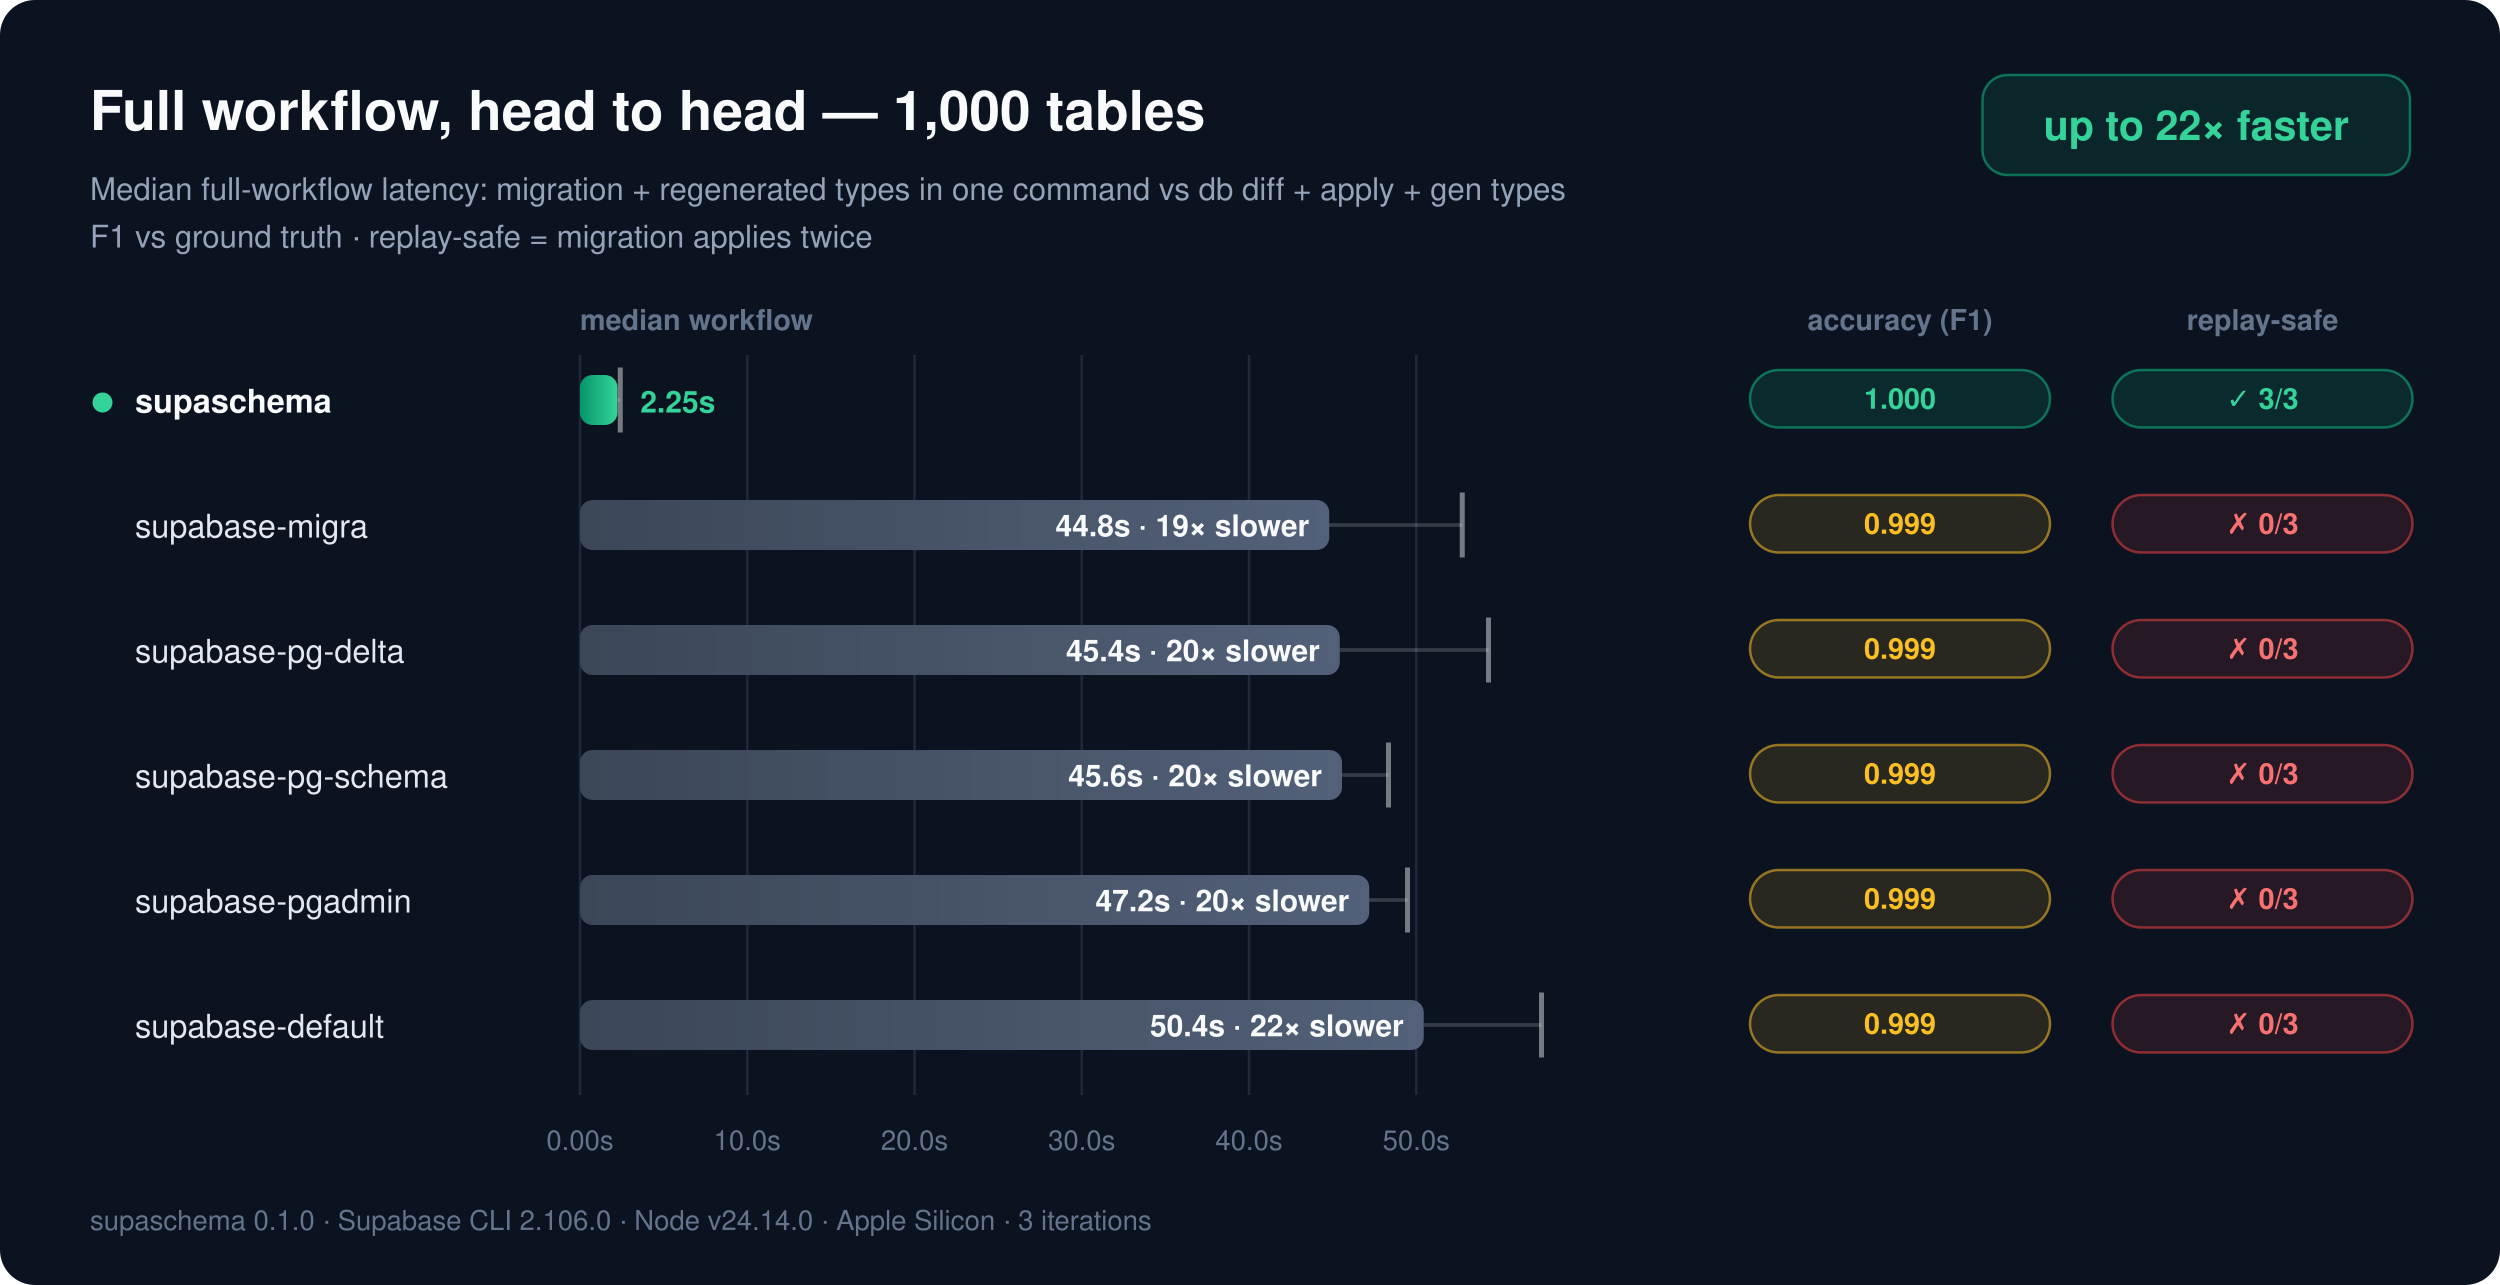
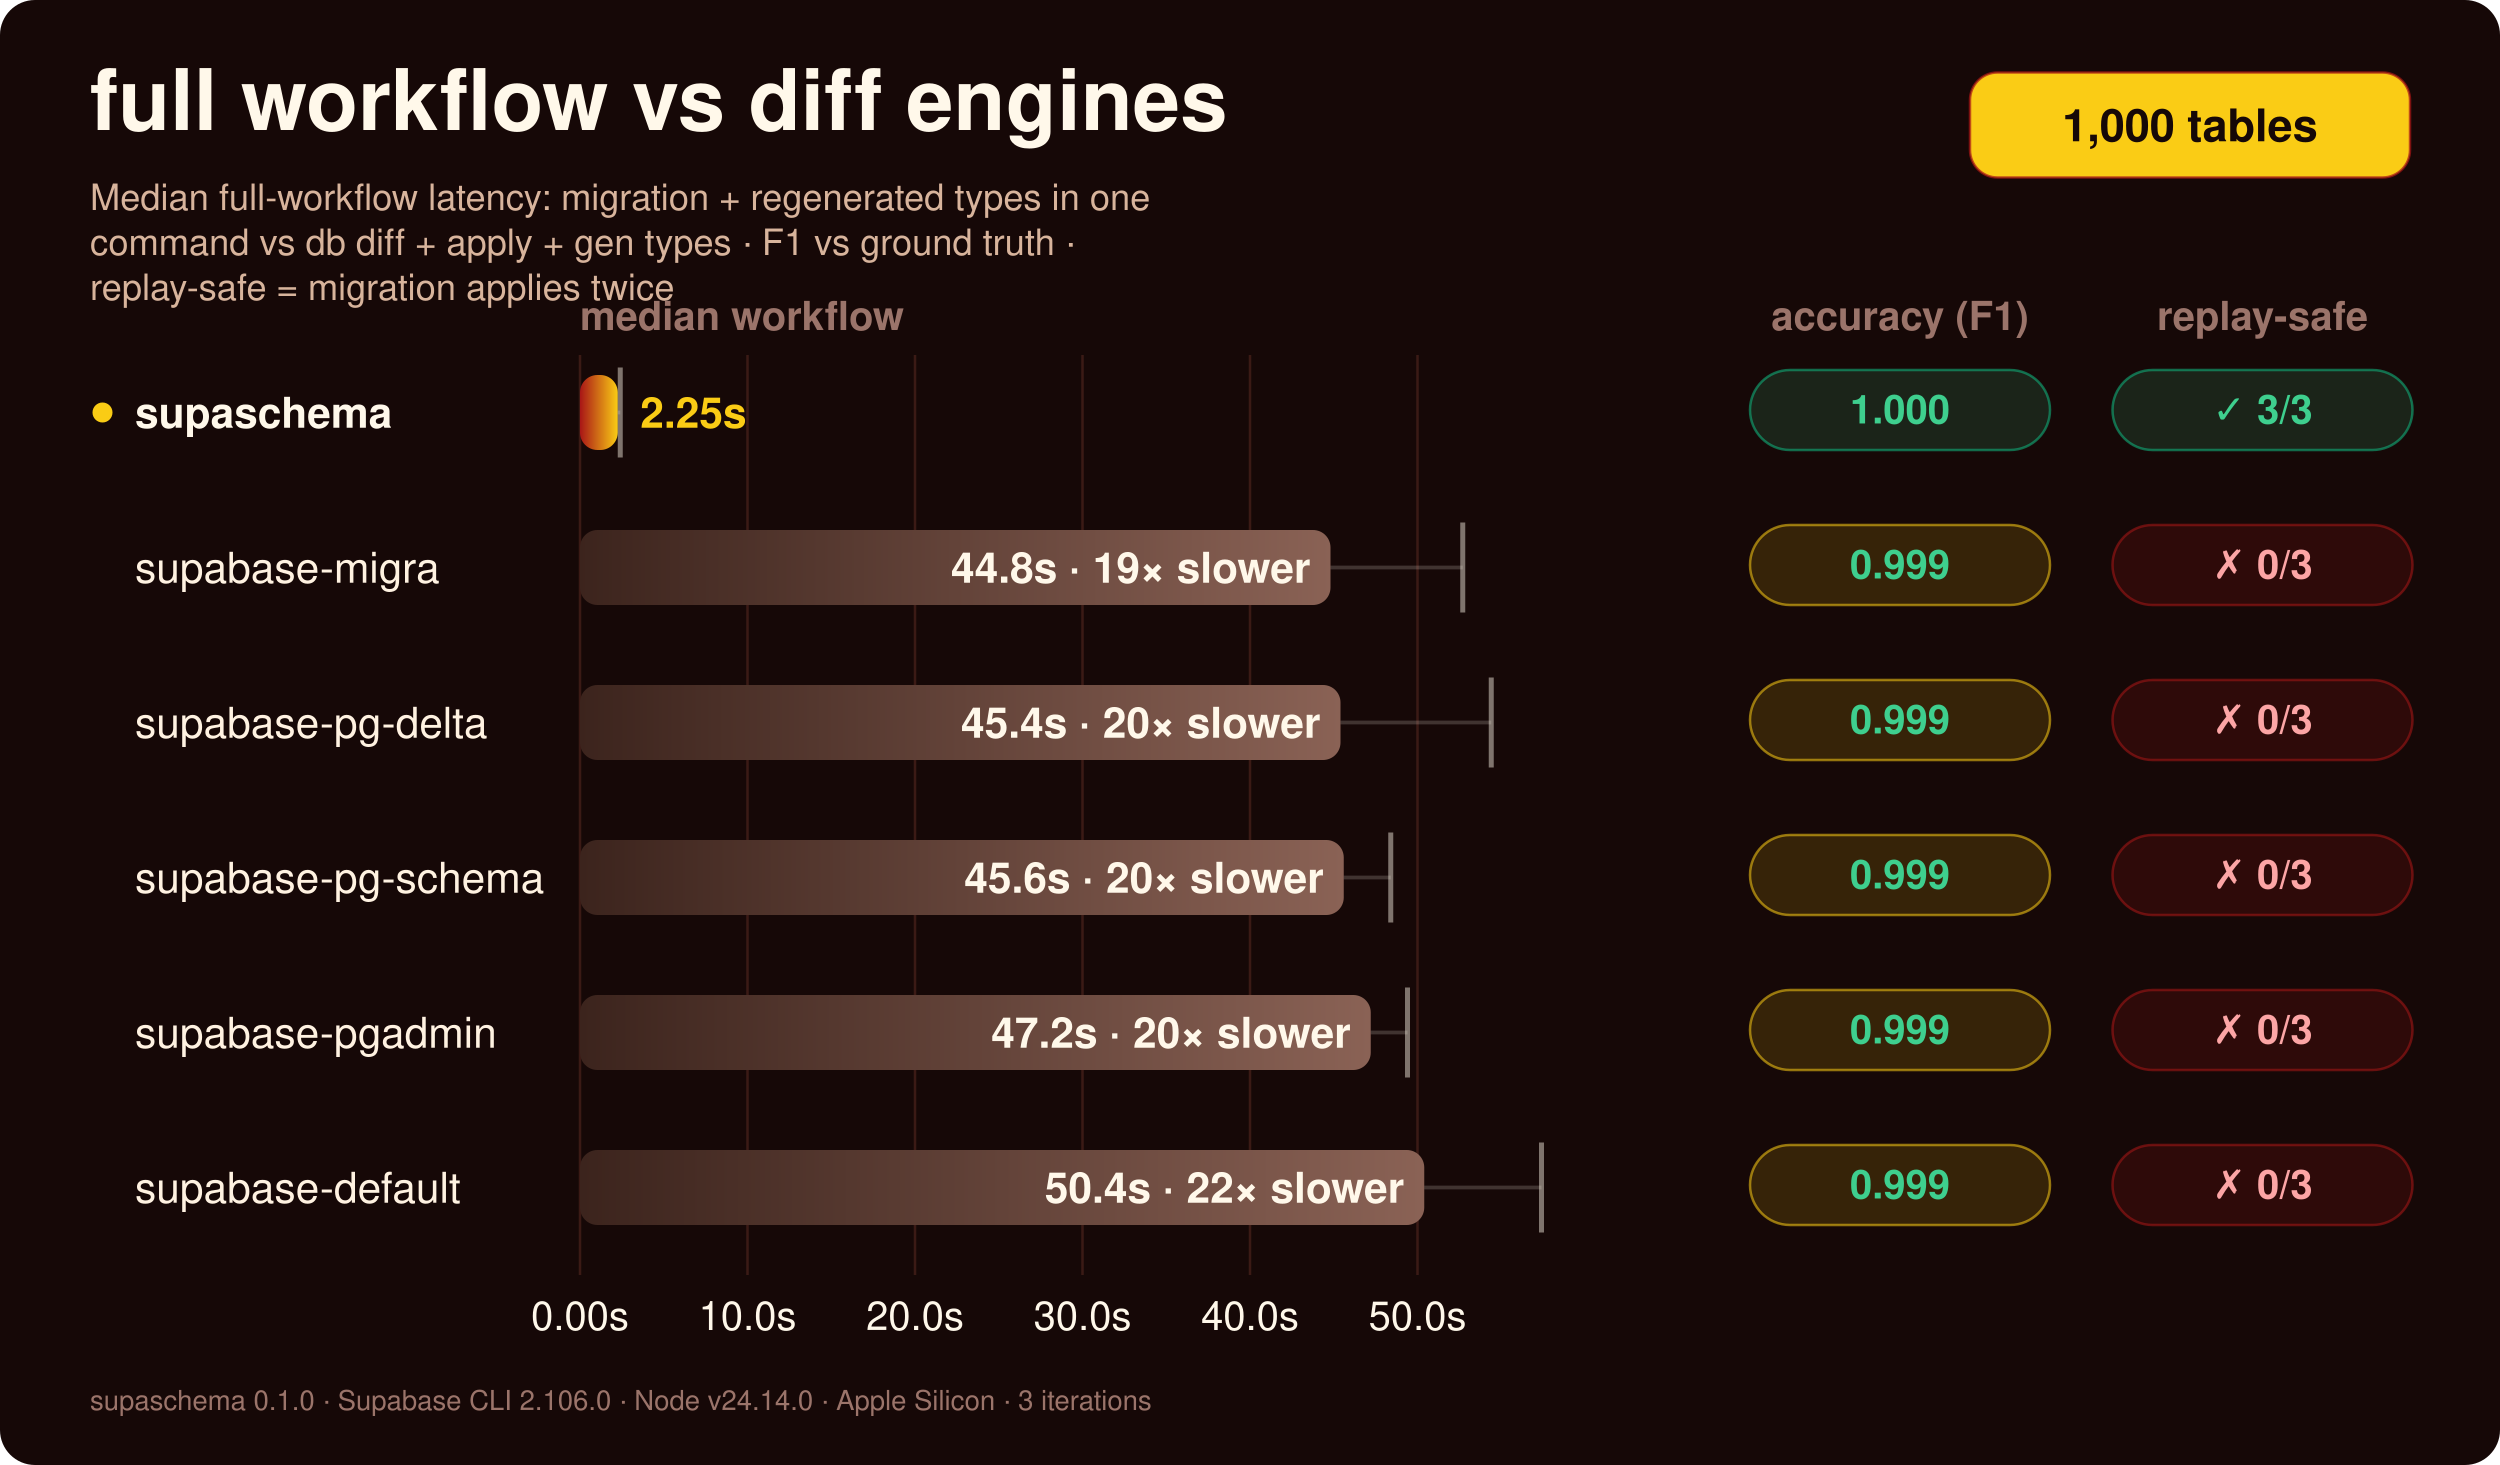
- <svg xmlns="http://www.w3.org/2000/svg" height="514" role="img" viewBox="0 0 1000 514" width="1000">
+ <svg xmlns="http://www.w3.org/2000/svg" height="586" role="img" viewBox="0 0 1000 586" width="1000">
  <defs>
    <linearGradient id="supaGradient" x1="0" x2="1" y1="0" y2="0">
-       <stop offset="0%" stop-color="#059669" />
-       <stop offset="100%" stop-color="#34d399" />
+       <stop offset="0%" stop-color="#A91616" />
+       <stop offset="100%" stop-color="#FACC15" />
    </linearGradient>
    <linearGradient id="slateGradient" x1="0" x2="1" y1="0" y2="0">
-       <stop offset="0%" stop-color="#3b4757" />
-       <stop offset="100%" stop-color="#526079" />
+       <stop offset="0%" stop-color="#3C241D" />
+       <stop offset="100%" stop-color="#8A6255" />
    </linearGradient>
  </defs>
-   <rect fill="#0b1220" height="100%" rx="14" width="100%" />
-   <text fill="#f8fafc" font-family="ui-sans-serif, system-ui, 'Segoe UI', Helvetica, Arial, sans-serif" font-size="22" font-weight="700" x="36.0" y="52.0">
-     Full workflow, head to head — 1,000 tables
+   <rect fill="#160807" height="100%" rx="14" width="100%" />
+   <text fill="#FFF8EA" font-family="Aptos, 'Avenir Next', ui-sans-serif, system-ui, 'Segoe UI', Helvetica, Arial, sans-serif" font-size="34" font-weight="700" x="36.0" y="52.0">
+     full workflow vs diff engines
  </text>
-   <text fill="#94a3b8" font-family="ui-sans-serif, system-ui, 'Segoe UI', Helvetica, Arial, sans-serif" font-size="12.5" font-weight="400" x="36.0" y="80.0">
-     Median full-workflow latency: migration + regenerated types in one command vs db diff + apply +
-     gen types
+   <rect fill="#FACC15" height="42" rx="11" stroke="#A91616" stroke-opacity="0.7" width="176" x="788" y="29" />
+   <text fill="#160807" font-family="Aptos, 'Avenir Next', ui-sans-serif, system-ui, 'Segoe UI', Helvetica, Arial, sans-serif" font-size="18" font-weight="800" text-anchor="middle" x="876.0" y="56.5">
+     1,000 tables
  </text>
-   <text fill="#94a3b8" font-family="ui-sans-serif, system-ui, 'Segoe UI', Helvetica, Arial, sans-serif" font-size="12.5" font-weight="400" x="36.0" y="99.0">
-     F1 vs ground truth · replay-safe = migration applies twice
+   <text fill="#D8B49C" font-family="Aptos, 'Avenir Next', ui-sans-serif, system-ui, 'Segoe UI', Helvetica, Arial, sans-serif" font-size="14.5" font-weight="400" x="36.0" y="84.0">
+     Median full-workflow latency: migration + regenerated types in one
  </text>
-   <rect fill="rgba(16,185,129,0.12)" height="40" rx="10" stroke="#10b981" stroke-opacity="0.55" width="171" x="793" y="30" />
-   <text fill="#34d399" font-family="ui-sans-serif, system-ui, 'Segoe UI', Helvetica, Arial, sans-serif" font-size="16.5" font-weight="700" text-anchor="middle" x="878.5" y="56.0">
-     up to 22× faster
+   <text fill="#D8B49C" font-family="Aptos, 'Avenir Next', ui-sans-serif, system-ui, 'Segoe UI', Helvetica, Arial, sans-serif" font-size="14.5" font-weight="400" x="36.0" y="102.0">
+     command vs db diff + apply + gen types · F1 vs ground truth ·
  </text>
-   <text fill="#64748b" font-family="ui-sans-serif, system-ui, 'Segoe UI', Helvetica, Arial, sans-serif" font-size="11.5" font-weight="600" text-anchor="start" x="232.0" y="132.0">
+   <text fill="#D8B49C" font-family="Aptos, 'Avenir Next', ui-sans-serif, system-ui, 'Segoe UI', Helvetica, Arial, sans-serif" font-size="14.5" font-weight="400" x="36.0" y="120.0">
+     replay-safe = migration applies twice
+   </text>
+   <text fill="#9B746A" font-family="Aptos, 'Avenir Next', ui-sans-serif, system-ui, 'Segoe UI', Helvetica, Arial, sans-serif" font-size="16" font-weight="600" text-anchor="start" x="232.0" y="132.0">
    median workflow
  </text>
-   <text fill="#64748b" font-family="ui-sans-serif, system-ui, 'Segoe UI', Helvetica, Arial, sans-serif" font-size="11.5" font-weight="600" text-anchor="middle" x="760.0" y="132.0">
+   <text fill="#9B746A" font-family="Aptos, 'Avenir Next', ui-sans-serif, system-ui, 'Segoe UI', Helvetica, Arial, sans-serif" font-size="16" font-weight="600" text-anchor="middle" x="760.0" y="132.0">
    accuracy (F1)
  </text>
-   <text fill="#64748b" font-family="ui-sans-serif, system-ui, 'Segoe UI', Helvetica, Arial, sans-serif" font-size="11.5" font-weight="600" text-anchor="middle" x="905.0" y="132.0">
+   <text fill="#9B746A" font-family="Aptos, 'Avenir Next', ui-sans-serif, system-ui, 'Segoe UI', Helvetica, Arial, sans-serif" font-size="16" font-weight="600" text-anchor="middle" x="905.0" y="132.0">
    replay-safe
  </text>
-   <line stroke="#1e293b" stroke-width="1" x1="232.0" x2="232.0" y1="142" y2="438" />
-   <text fill="#64748b" font-family="ui-sans-serif, system-ui, 'Segoe UI', Helvetica, Arial, sans-serif" font-size="11" font-weight="400" text-anchor="middle" x="232.0" y="460.0">
+   <line stroke="#3B1A15" stroke-width="1" x1="232.0" x2="232.0" y1="142" y2="510" />
+   <text fill="#FFF8EA" font-family="Aptos, 'Avenir Next', ui-sans-serif, system-ui, 'Segoe UI', Helvetica, Arial, sans-serif" font-size="16" font-weight="400" text-anchor="middle" x="232.0" y="532.0">
    0.00s
  </text>
-   <line stroke="#1e293b" stroke-width="1" x1="298.9" x2="298.9" y1="142" y2="438" />
-   <text fill="#64748b" font-family="ui-sans-serif, system-ui, 'Segoe UI', Helvetica, Arial, sans-serif" font-size="11" font-weight="400" text-anchor="middle" x="298.9" y="460.0">
+   <line stroke="#3B1A15" stroke-width="1" x1="299.0" x2="299.0" y1="142" y2="510" />
+   <text fill="#FFF8EA" font-family="Aptos, 'Avenir Next', ui-sans-serif, system-ui, 'Segoe UI', Helvetica, Arial, sans-serif" font-size="16" font-weight="400" text-anchor="middle" x="299.0" y="532.0">
    10.0s
  </text>
-   <line stroke="#1e293b" stroke-width="1" x1="365.8" x2="365.8" y1="142" y2="438" />
-   <text fill="#64748b" font-family="ui-sans-serif, system-ui, 'Segoe UI', Helvetica, Arial, sans-serif" font-size="11" font-weight="400" text-anchor="middle" x="365.8" y="460.0">
+   <line stroke="#3B1A15" stroke-width="1" x1="366.0" x2="366.0" y1="142" y2="510" />
+   <text fill="#FFF8EA" font-family="Aptos, 'Avenir Next', ui-sans-serif, system-ui, 'Segoe UI', Helvetica, Arial, sans-serif" font-size="16" font-weight="400" text-anchor="middle" x="366.0" y="532.0">
    20.0s
  </text>
-   <line stroke="#1e293b" stroke-width="1" x1="432.7" x2="432.7" y1="142" y2="438" />
-   <text fill="#64748b" font-family="ui-sans-serif, system-ui, 'Segoe UI', Helvetica, Arial, sans-serif" font-size="11" font-weight="400" text-anchor="middle" x="432.7" y="460.0">
+   <line stroke="#3B1A15" stroke-width="1" x1="433.0" x2="433.0" y1="142" y2="510" />
+   <text fill="#FFF8EA" font-family="Aptos, 'Avenir Next', ui-sans-serif, system-ui, 'Segoe UI', Helvetica, Arial, sans-serif" font-size="16" font-weight="400" text-anchor="middle" x="433.0" y="532.0">
    30.0s
  </text>
-   <line stroke="#1e293b" stroke-width="1" x1="499.6" x2="499.6" y1="142" y2="438" />
-   <text fill="#64748b" font-family="ui-sans-serif, system-ui, 'Segoe UI', Helvetica, Arial, sans-serif" font-size="11" font-weight="400" text-anchor="middle" x="499.6" y="460.0">
+   <line stroke="#3B1A15" stroke-width="1" x1="500.0" x2="500.0" y1="142" y2="510" />
+   <text fill="#FFF8EA" font-family="Aptos, 'Avenir Next', ui-sans-serif, system-ui, 'Segoe UI', Helvetica, Arial, sans-serif" font-size="16" font-weight="400" text-anchor="middle" x="500.0" y="532.0">
    40.0s
  </text>
-   <line stroke="#1e293b" stroke-width="1" x1="566.5" x2="566.5" y1="142" y2="438" />
-   <text fill="#64748b" font-family="ui-sans-serif, system-ui, 'Segoe UI', Helvetica, Arial, sans-serif" font-size="11" font-weight="400" text-anchor="middle" x="566.5" y="460.0">
+   <line stroke="#3B1A15" stroke-width="1" x1="567.0" x2="567.0" y1="142" y2="510" />
+   <text fill="#FFF8EA" font-family="Aptos, 'Avenir Next', ui-sans-serif, system-ui, 'Segoe UI', Helvetica, Arial, sans-serif" font-size="16" font-weight="400" text-anchor="middle" x="567.0" y="532.0">
    50.0s
  </text>
-   <circle cx="41" cy="161" fill="#34d399" r="4" />
-   <text fill="#f8fafc" font-family="ui-sans-serif, system-ui, 'Segoe UI', Helvetica, Arial, sans-serif" font-size="13" font-weight="650" x="54.0" y="165.0">
+   <circle cx="41" cy="165" fill="#FACC15" r="4" />
+   <text fill="#FFF8EA" font-family="Aptos, 'Avenir Next', ui-sans-serif, system-ui, 'Segoe UI', Helvetica, Arial, sans-serif" font-size="17" font-weight="650" x="54.0" y="171.1">
    supaschema
  </text>
-   <rect fill="url(#supaGradient)" height="20" rx="5" width="15.0" x="232" y="150" />
-   <line stroke="#f8fafc" stroke-opacity="0.18" stroke-width="1.5" x1="247.0" x2="248.1" y1="160" y2="160" />
-   <line stroke="#f8fafc" stroke-opacity="0.45" stroke-width="2" x1="248.1" x2="248.1" y1="147" y2="173" />
-   <text fill="#34d399" font-family="ui-sans-serif, system-ui, 'Segoe UI', Helvetica, Arial, sans-serif" font-size="12" font-weight="700" x="256.1" y="165.0">
+   <rect fill="url(#supaGradient)" height="30" rx="7" width="15.1" x="232" y="150" />
+   <line stroke="#FFF8EA" stroke-opacity="0.18" stroke-width="1.5" x1="247.1" x2="248.1" y1="165" y2="165" />
+   <line stroke="#FFF8EA" stroke-opacity="0.45" stroke-width="2" x1="248.1" x2="248.1" y1="147" y2="183" />
+   <text fill="#FACC15" font-family="Aptos, 'Avenir Next', ui-sans-serif, system-ui, 'Segoe UI', Helvetica, Arial, sans-serif" font-size="17" font-weight="700" x="256.1" y="171.1">
    2.25s
  </text>
-   <rect fill="rgba(16,185,129,0.14)" height="23" rx="11.5" stroke="#10b981" stroke-opacity="0.55" width="120" x="700" y="148" />
-   <text fill="#34d399" font-family="ui-sans-serif, system-ui, 'Segoe UI', Helvetica, Arial, sans-serif" font-size="11.5" font-weight="600" text-anchor="middle" x="760.0" y="163.5">
+   <rect fill="rgba(62,207,142,0.14)" height="32" rx="16" stroke="#10B981" stroke-opacity="0.55" width="120" x="700" y="148" />
+   <text fill="#3ECF8E" font-family="Aptos, 'Avenir Next', ui-sans-serif, system-ui, 'Segoe UI', Helvetica, Arial, sans-serif" font-size="16" font-weight="600" text-anchor="middle" x="760.0" y="169.4">
    1.000
  </text>
-   <rect fill="rgba(16,185,129,0.14)" height="23" rx="11.5" stroke="#10b981" stroke-opacity="0.55" width="120" x="845" y="148" />
-   <text fill="#34d399" font-family="ui-sans-serif, system-ui, 'Segoe UI', Helvetica, Arial, sans-serif" font-size="11.5" font-weight="600" text-anchor="middle" x="905.0" y="163.5">
+   <rect fill="rgba(62,207,142,0.14)" height="32" rx="16" stroke="#10B981" stroke-opacity="0.55" width="120" x="845" y="148" />
+   <text fill="#3ECF8E" font-family="Aptos, 'Avenir Next', ui-sans-serif, system-ui, 'Segoe UI', Helvetica, Arial, sans-serif" font-size="16" font-weight="600" text-anchor="middle" x="905.0" y="169.4">
    ✓ 3/3
  </text>
-   <text fill="#e2e8f0" font-family="ui-sans-serif, system-ui, 'Segoe UI', Helvetica, Arial, sans-serif" font-size="13" font-weight="450" x="54.0" y="215.0">
+   <text fill="#FFF2E1" font-family="Aptos, 'Avenir Next', ui-sans-serif, system-ui, 'Segoe UI', Helvetica, Arial, sans-serif" font-size="17" font-weight="450" x="54.0" y="233.1">
    supabase-migra
  </text>
-   <rect fill="url(#slateGradient)" height="20" rx="5" width="299.7" x="232" y="200" />
-   <line stroke="#f8fafc" stroke-opacity="0.18" stroke-width="1.5" x1="531.7" x2="584.9" y1="210" y2="210" />
-   <line stroke="#f8fafc" stroke-opacity="0.45" stroke-width="2" x1="584.9" x2="584.9" y1="197" y2="223" />
-   <text fill="#f8fafc" font-family="ui-sans-serif, system-ui, 'Segoe UI', Helvetica, Arial, sans-serif" font-size="12" font-weight="600" text-anchor="end" x="523.7" y="214.5">
+   <rect fill="url(#slateGradient)" height="30" rx="7" width="300.2" x="232" y="212" />
+   <line stroke="#FFF8EA" stroke-opacity="0.18" stroke-width="1.5" x1="532.2" x2="585.1" y1="227" y2="227" />
+   <line stroke="#FFF8EA" stroke-opacity="0.45" stroke-width="2" x1="585.1" x2="585.1" y1="209" y2="245" />
+   <text fill="#FFF8EA" font-family="Aptos, 'Avenir Next', ui-sans-serif, system-ui, 'Segoe UI', Helvetica, Arial, sans-serif" font-size="17" font-weight="600" text-anchor="end" x="524.2" y="233.1">
    44.8s · 19× slower
  </text>
-   <rect fill="rgba(251,191,36,0.12)" height="23" rx="11.5" stroke="#fbbf24" stroke-opacity="0.55" width="120" x="700" y="198" />
-   <text fill="#fbbf24" font-family="ui-sans-serif, system-ui, 'Segoe UI', Helvetica, Arial, sans-serif" font-size="11.5" font-weight="600" text-anchor="middle" x="760.0" y="213.5">
+   <rect fill="rgba(250,204,21,0.14)" height="32" rx="16" stroke="#FACC15" stroke-opacity="0.55" width="120" x="700" y="210" />
+   <text fill="#3ECF8E" font-family="Aptos, 'Avenir Next', ui-sans-serif, system-ui, 'Segoe UI', Helvetica, Arial, sans-serif" font-size="16" font-weight="600" text-anchor="middle" x="760.0" y="231.4">
    0.999
  </text>
-   <rect fill="rgba(239,68,68,0.12)" height="23" rx="11.5" stroke="#ef4444" stroke-opacity="0.55" width="120" x="845" y="198" />
-   <text fill="#f87171" font-family="ui-sans-serif, system-ui, 'Segoe UI', Helvetica, Arial, sans-serif" font-size="11.5" font-weight="600" text-anchor="middle" x="905.0" y="213.5">
+   <rect fill="rgba(169,22,22,0.16)" height="32" rx="16" stroke="#A91616" stroke-opacity="0.55" width="120" x="845" y="210" />
+   <text fill="#FCA5A5" font-family="Aptos, 'Avenir Next', ui-sans-serif, system-ui, 'Segoe UI', Helvetica, Arial, sans-serif" font-size="16" font-weight="600" text-anchor="middle" x="905.0" y="231.4">
    ✗ 0/3
  </text>
-   <text fill="#e2e8f0" font-family="ui-sans-serif, system-ui, 'Segoe UI', Helvetica, Arial, sans-serif" font-size="13" font-weight="450" x="54.0" y="265.0">
+   <text fill="#FFF2E1" font-family="Aptos, 'Avenir Next', ui-sans-serif, system-ui, 'Segoe UI', Helvetica, Arial, sans-serif" font-size="17" font-weight="450" x="54.0" y="295.1">
    supabase-pg-delta
  </text>
-   <rect fill="url(#slateGradient)" height="20" rx="5" width="303.9" x="232" y="250" />
-   <line stroke="#f8fafc" stroke-opacity="0.18" stroke-width="1.5" x1="535.9" x2="595.4" y1="260" y2="260" />
-   <line stroke="#f8fafc" stroke-opacity="0.45" stroke-width="2" x1="595.4" x2="595.4" y1="247" y2="273" />
-   <text fill="#f8fafc" font-family="ui-sans-serif, system-ui, 'Segoe UI', Helvetica, Arial, sans-serif" font-size="12" font-weight="600" text-anchor="end" x="527.9" y="264.5">
+   <rect fill="url(#slateGradient)" height="30" rx="7" width="304.2" x="232" y="274" />
+   <line stroke="#FFF8EA" stroke-opacity="0.18" stroke-width="1.5" x1="536.2" x2="596.5" y1="289" y2="289" />
+   <line stroke="#FFF8EA" stroke-opacity="0.45" stroke-width="2" x1="596.5" x2="596.5" y1="271" y2="307" />
+   <text fill="#FFF8EA" font-family="Aptos, 'Avenir Next', ui-sans-serif, system-ui, 'Segoe UI', Helvetica, Arial, sans-serif" font-size="17" font-weight="600" text-anchor="end" x="528.2" y="295.1">
    45.4s · 20× slower
  </text>
-   <rect fill="rgba(251,191,36,0.12)" height="23" rx="11.5" stroke="#fbbf24" stroke-opacity="0.55" width="120" x="700" y="248" />
-   <text fill="#fbbf24" font-family="ui-sans-serif, system-ui, 'Segoe UI', Helvetica, Arial, sans-serif" font-size="11.5" font-weight="600" text-anchor="middle" x="760.0" y="263.5">
+   <rect fill="rgba(250,204,21,0.14)" height="32" rx="16" stroke="#FACC15" stroke-opacity="0.55" width="120" x="700" y="272" />
+   <text fill="#3ECF8E" font-family="Aptos, 'Avenir Next', ui-sans-serif, system-ui, 'Segoe UI', Helvetica, Arial, sans-serif" font-size="16" font-weight="600" text-anchor="middle" x="760.0" y="293.4">
    0.999
  </text>
-   <rect fill="rgba(239,68,68,0.12)" height="23" rx="11.5" stroke="#ef4444" stroke-opacity="0.55" width="120" x="845" y="248" />
-   <text fill="#f87171" font-family="ui-sans-serif, system-ui, 'Segoe UI', Helvetica, Arial, sans-serif" font-size="11.5" font-weight="600" text-anchor="middle" x="905.0" y="263.5">
+   <rect fill="rgba(169,22,22,0.16)" height="32" rx="16" stroke="#A91616" stroke-opacity="0.55" width="120" x="845" y="272" />
+   <text fill="#FCA5A5" font-family="Aptos, 'Avenir Next', ui-sans-serif, system-ui, 'Segoe UI', Helvetica, Arial, sans-serif" font-size="16" font-weight="600" text-anchor="middle" x="905.0" y="293.4">
    ✗ 0/3
  </text>
-   <text fill="#e2e8f0" font-family="ui-sans-serif, system-ui, 'Segoe UI', Helvetica, Arial, sans-serif" font-size="13" font-weight="450" x="54.0" y="315.0">
+   <text fill="#FFF2E1" font-family="Aptos, 'Avenir Next', ui-sans-serif, system-ui, 'Segoe UI', Helvetica, Arial, sans-serif" font-size="17" font-weight="450" x="54.0" y="357.1">
    supabase-pg-schema
  </text>
-   <rect fill="url(#slateGradient)" height="20" rx="5" width="304.8" x="232" y="300" />
-   <line stroke="#f8fafc" stroke-opacity="0.18" stroke-width="1.5" x1="536.8" x2="555.4" y1="310" y2="310" />
-   <line stroke="#f8fafc" stroke-opacity="0.45" stroke-width="2" x1="555.4" x2="555.4" y1="297" y2="323" />
-   <text fill="#f8fafc" font-family="ui-sans-serif, system-ui, 'Segoe UI', Helvetica, Arial, sans-serif" font-size="12" font-weight="600" text-anchor="end" x="528.8" y="314.5">
+   <rect fill="url(#slateGradient)" height="30" rx="7" width="305.5" x="232" y="336" />
+   <line stroke="#FFF8EA" stroke-opacity="0.18" stroke-width="1.5" x1="537.5" x2="556.3" y1="351" y2="351" />
+   <line stroke="#FFF8EA" stroke-opacity="0.45" stroke-width="2" x1="556.3" x2="556.3" y1="333" y2="369" />
+   <text fill="#FFF8EA" font-family="Aptos, 'Avenir Next', ui-sans-serif, system-ui, 'Segoe UI', Helvetica, Arial, sans-serif" font-size="17" font-weight="600" text-anchor="end" x="529.5" y="357.1">
    45.6s · 20× slower
  </text>
-   <rect fill="rgba(251,191,36,0.12)" height="23" rx="11.5" stroke="#fbbf24" stroke-opacity="0.55" width="120" x="700" y="298" />
-   <text fill="#fbbf24" font-family="ui-sans-serif, system-ui, 'Segoe UI', Helvetica, Arial, sans-serif" font-size="11.5" font-weight="600" text-anchor="middle" x="760.0" y="313.5">
+   <rect fill="rgba(250,204,21,0.14)" height="32" rx="16" stroke="#FACC15" stroke-opacity="0.55" width="120" x="700" y="334" />
+   <text fill="#3ECF8E" font-family="Aptos, 'Avenir Next', ui-sans-serif, system-ui, 'Segoe UI', Helvetica, Arial, sans-serif" font-size="16" font-weight="600" text-anchor="middle" x="760.0" y="355.4">
    0.999
  </text>
-   <rect fill="rgba(239,68,68,0.12)" height="23" rx="11.5" stroke="#ef4444" stroke-opacity="0.55" width="120" x="845" y="298" />
-   <text fill="#f87171" font-family="ui-sans-serif, system-ui, 'Segoe UI', Helvetica, Arial, sans-serif" font-size="11.5" font-weight="600" text-anchor="middle" x="905.0" y="313.5">
+   <rect fill="rgba(169,22,22,0.16)" height="32" rx="16" stroke="#A91616" stroke-opacity="0.55" width="120" x="845" y="334" />
+   <text fill="#FCA5A5" font-family="Aptos, 'Avenir Next', ui-sans-serif, system-ui, 'Segoe UI', Helvetica, Arial, sans-serif" font-size="16" font-weight="600" text-anchor="middle" x="905.0" y="355.4">
    ✗ 0/3
  </text>
-   <text fill="#e2e8f0" font-family="ui-sans-serif, system-ui, 'Segoe UI', Helvetica, Arial, sans-serif" font-size="13" font-weight="450" x="54.0" y="365.0">
+   <text fill="#FFF2E1" font-family="Aptos, 'Avenir Next', ui-sans-serif, system-ui, 'Segoe UI', Helvetica, Arial, sans-serif" font-size="17" font-weight="450" x="54.0" y="419.1">
    supabase-pgadmin
  </text>
-   <rect fill="url(#slateGradient)" height="20" rx="5" width="315.7" x="232" y="350" />
-   <line stroke="#f8fafc" stroke-opacity="0.18" stroke-width="1.5" x1="547.7" x2="563.0" y1="360" y2="360" />
-   <line stroke="#f8fafc" stroke-opacity="0.45" stroke-width="2" x1="563.0" x2="563.0" y1="347" y2="373" />
-   <text fill="#f8fafc" font-family="ui-sans-serif, system-ui, 'Segoe UI', Helvetica, Arial, sans-serif" font-size="12" font-weight="600" text-anchor="end" x="539.7" y="364.5">
+   <rect fill="url(#slateGradient)" height="30" rx="7" width="316.3" x="232" y="398" />
+   <line stroke="#FFF8EA" stroke-opacity="0.18" stroke-width="1.5" x1="548.3" x2="563.0" y1="413" y2="413" />
+   <line stroke="#FFF8EA" stroke-opacity="0.45" stroke-width="2" x1="563.0" x2="563.0" y1="395" y2="431" />
+   <text fill="#FFF8EA" font-family="Aptos, 'Avenir Next', ui-sans-serif, system-ui, 'Segoe UI', Helvetica, Arial, sans-serif" font-size="17" font-weight="600" text-anchor="end" x="540.3" y="419.1">
    47.2s · 20× slower
  </text>
-   <rect fill="rgba(251,191,36,0.12)" height="23" rx="11.5" stroke="#fbbf24" stroke-opacity="0.55" width="120" x="700" y="348" />
-   <text fill="#fbbf24" font-family="ui-sans-serif, system-ui, 'Segoe UI', Helvetica, Arial, sans-serif" font-size="11.5" font-weight="600" text-anchor="middle" x="760.0" y="363.5">
+   <rect fill="rgba(250,204,21,0.14)" height="32" rx="16" stroke="#FACC15" stroke-opacity="0.55" width="120" x="700" y="396" />
+   <text fill="#3ECF8E" font-family="Aptos, 'Avenir Next', ui-sans-serif, system-ui, 'Segoe UI', Helvetica, Arial, sans-serif" font-size="16" font-weight="600" text-anchor="middle" x="760.0" y="417.4">
    0.999
  </text>
-   <rect fill="rgba(239,68,68,0.12)" height="23" rx="11.5" stroke="#ef4444" stroke-opacity="0.55" width="120" x="845" y="348" />
-   <text fill="#f87171" font-family="ui-sans-serif, system-ui, 'Segoe UI', Helvetica, Arial, sans-serif" font-size="11.5" font-weight="600" text-anchor="middle" x="905.0" y="363.5">
+   <rect fill="rgba(169,22,22,0.16)" height="32" rx="16" stroke="#A91616" stroke-opacity="0.55" width="120" x="845" y="396" />
+   <text fill="#FCA5A5" font-family="Aptos, 'Avenir Next', ui-sans-serif, system-ui, 'Segoe UI', Helvetica, Arial, sans-serif" font-size="16" font-weight="600" text-anchor="middle" x="905.0" y="417.4">
    ✗ 0/3
  </text>
-   <text fill="#e2e8f0" font-family="ui-sans-serif, system-ui, 'Segoe UI', Helvetica, Arial, sans-serif" font-size="13" font-weight="450" x="54.0" y="415.0">
+   <text fill="#FFF2E1" font-family="Aptos, 'Avenir Next', ui-sans-serif, system-ui, 'Segoe UI', Helvetica, Arial, sans-serif" font-size="17" font-weight="450" x="54.0" y="481.1">
    supabase-default
  </text>
-   <rect fill="url(#slateGradient)" height="20" rx="5" width="337.5" x="232" y="400" />
-   <line stroke="#f8fafc" stroke-opacity="0.18" stroke-width="1.5" x1="569.5" x2="616.6" y1="410" y2="410" />
-   <line stroke="#f8fafc" stroke-opacity="0.45" stroke-width="2" x1="616.6" x2="616.6" y1="397" y2="423" />
-   <text fill="#f8fafc" font-family="ui-sans-serif, system-ui, 'Segoe UI', Helvetica, Arial, sans-serif" font-size="12" font-weight="600" text-anchor="end" x="561.5" y="414.5">
+   <rect fill="url(#slateGradient)" height="30" rx="7" width="337.7" x="232" y="460" />
+   <line stroke="#FFF8EA" stroke-opacity="0.18" stroke-width="1.5" x1="569.7" x2="616.6" y1="475" y2="475" />
+   <line stroke="#FFF8EA" stroke-opacity="0.45" stroke-width="2" x1="616.6" x2="616.6" y1="457" y2="493" />
+   <text fill="#FFF8EA" font-family="Aptos, 'Avenir Next', ui-sans-serif, system-ui, 'Segoe UI', Helvetica, Arial, sans-serif" font-size="17" font-weight="600" text-anchor="end" x="561.7" y="481.1">
    50.4s · 22× slower
  </text>
-   <rect fill="rgba(251,191,36,0.12)" height="23" rx="11.5" stroke="#fbbf24" stroke-opacity="0.55" width="120" x="700" y="398" />
-   <text fill="#fbbf24" font-family="ui-sans-serif, system-ui, 'Segoe UI', Helvetica, Arial, sans-serif" font-size="11.5" font-weight="600" text-anchor="middle" x="760.0" y="413.5">
+   <rect fill="rgba(250,204,21,0.14)" height="32" rx="16" stroke="#FACC15" stroke-opacity="0.55" width="120" x="700" y="458" />
+   <text fill="#3ECF8E" font-family="Aptos, 'Avenir Next', ui-sans-serif, system-ui, 'Segoe UI', Helvetica, Arial, sans-serif" font-size="16" font-weight="600" text-anchor="middle" x="760.0" y="479.4">
    0.999
  </text>
-   <rect fill="rgba(239,68,68,0.12)" height="23" rx="11.5" stroke="#ef4444" stroke-opacity="0.55" width="120" x="845" y="398" />
-   <text fill="#f87171" font-family="ui-sans-serif, system-ui, 'Segoe UI', Helvetica, Arial, sans-serif" font-size="11.5" font-weight="600" text-anchor="middle" x="905.0" y="413.5">
+   <rect fill="rgba(169,22,22,0.16)" height="32" rx="16" stroke="#A91616" stroke-opacity="0.55" width="120" x="845" y="458" />
+   <text fill="#FCA5A5" font-family="Aptos, 'Avenir Next', ui-sans-serif, system-ui, 'Segoe UI', Helvetica, Arial, sans-serif" font-size="16" font-weight="600" text-anchor="middle" x="905.0" y="479.4">
    ✗ 0/3
  </text>
-   <text fill="#64748b" font-family="ui-sans-serif, system-ui, 'Segoe UI', Helvetica, Arial, sans-serif" font-size="11" font-weight="400" x="36.0" y="492.0">
+   <text fill="#9B746A" font-family="Aptos, 'Avenir Next', ui-sans-serif, system-ui, 'Segoe UI', Helvetica, Arial, sans-serif" font-size="11" font-weight="400" x="36.0" y="564.0">
    supaschema 0.1.0 · Supabase CLI 2.106.0 · Node v24.14.0 · Apple Silicon · 3 iterations
  </text>
</svg>
